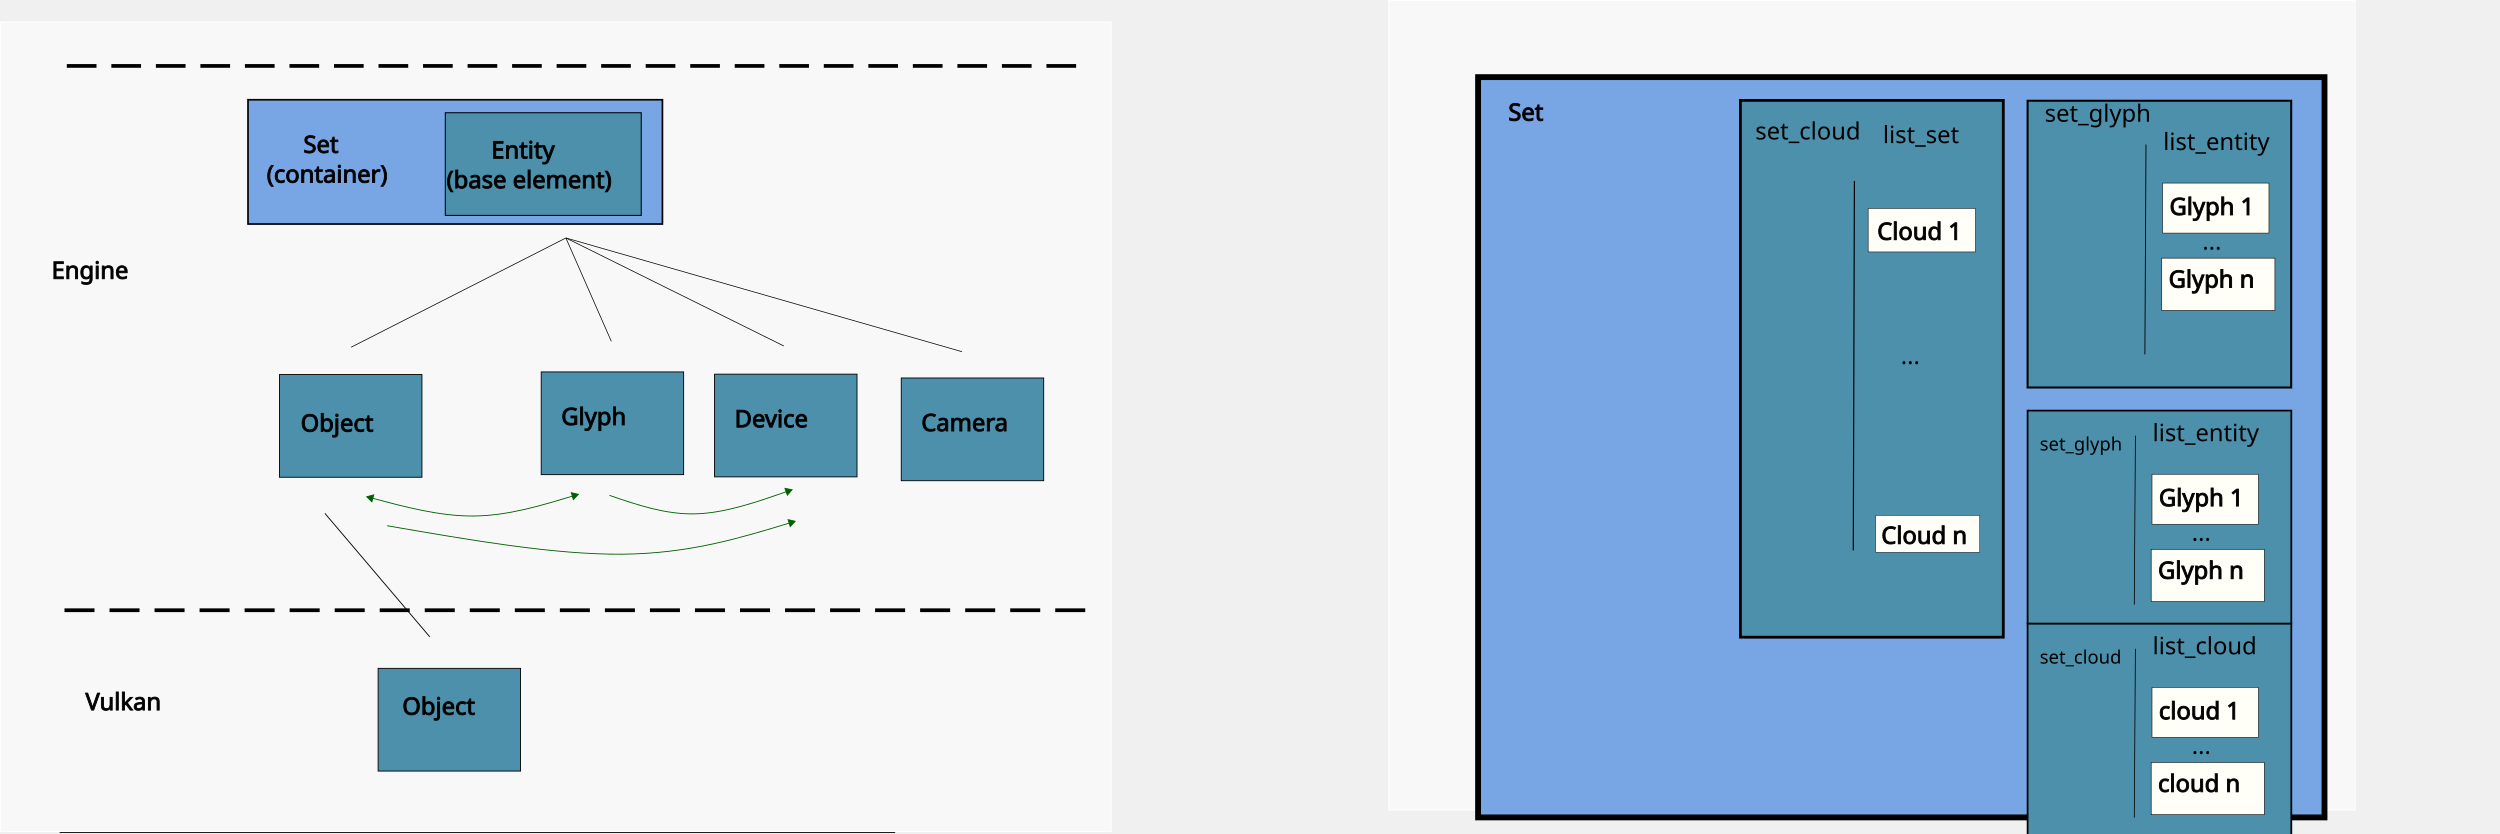
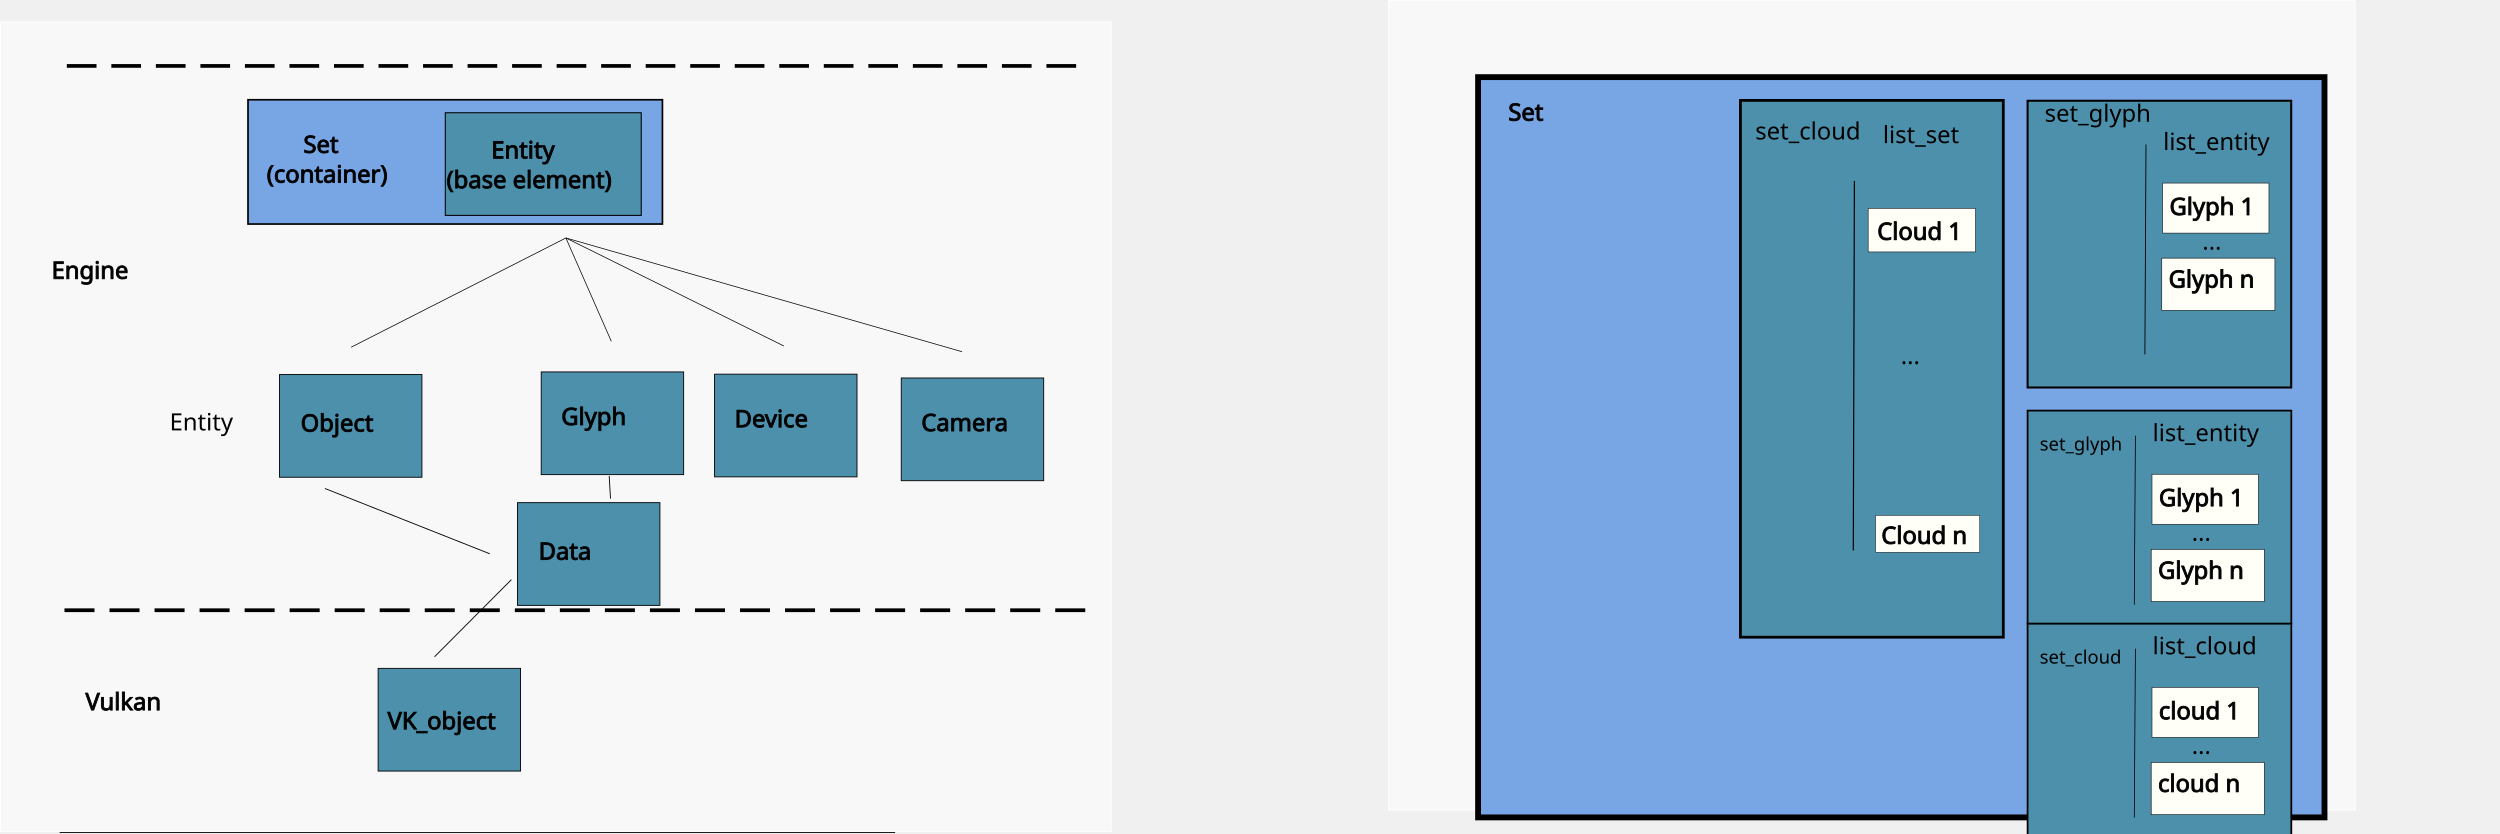
<svg xmlns="http://www.w3.org/2000/svg" width="741.434mm" height="247.051mm" viewBox="0 0 741.434 247.051" version="1.1" id="svg5">
  <defs id="defs2">
    <marker style="overflow:visible" id="TriangleOutL" refX="0.0" refY="0.0" orient="auto">
      <path transform="scale(0.8)" style="fill-rule:evenodd;fill:context-stroke;stroke:context-stroke;stroke-width:1.0pt" d="M 5.77,0.0 L -2.88,5.0 L -2.88,-5.0 L 5.77,0.0 z " id="path2060" />
    </marker>
    <marker style="overflow:visible" id="TriangleInL" refX="0.0" refY="0.0" orient="auto">
      <path transform="scale(-0.8)" style="fill-rule:evenodd;fill:context-stroke;stroke:context-stroke;stroke-width:1.0pt" d="M 5.77,0.0 L -2.88,5.0 L -2.88,-5.0 L 5.77,0.0 z " id="path2051" />
    </marker>
    <marker style="overflow:visible" id="TriangleInM" refX="0.0" refY="0.0" orient="auto">
      <path transform="scale(-0.4)" style="fill-rule:evenodd;fill:context-stroke;stroke:context-stroke;stroke-width:1.0pt" d="M 5.77,0.0 L -2.88,5.0 L -2.88,-5.0 L 5.77,0.0 z " id="path2054" />
    </marker>
  </defs>
  <g id="layer1" transform="translate(331.2248,2.925876)">
    <rect style="fill:#ffffff;fill-opacity:0.555;stroke:#ffffff;stroke-width:0.292" id="rect16124" width="329.398" height="240.062" x="-331.079" y="3.59" />
    <rect style="fill:#78a5e4;fill-opacity:1;stroke:#000000;stroke-width:0.497;stroke-opacity:1" id="rect896-8" width="122.913" height="36.862" x="-257.675" y="26.656" />
    <rect style="fill:#4d90ac;fill-opacity:1;stroke:#000000;stroke-width:0.311;stroke-opacity:1" id="rect896" width="58.104" height="30.443" x="-199.157" y="30.512" />
    <text xml:space="preserve" style="font-size:7.056px;line-height:1.25;font-family:sans-serif;-inkscape-font-specification:'sans-serif, Normal';text-align:center;text-anchor:middle;stroke:#000000;stroke-width:0.265;stroke-opacity:1" x="-169.716" y="44.046" id="text1714">
      <tspan id="tspan1712" style="text-align:center;text-anchor:middle;stroke:#000000;stroke-width:0.265;stroke-opacity:1" x="-169.716" y="44.046">Entity</tspan>
      <tspan style="text-align:center;text-anchor:middle;stroke:#000000;stroke-width:0.265;stroke-opacity:1" x="-169.716" y="52.865" id="tspan5735">(base element)</tspan>
    </text>
    <rect style="fill:#4d90ac;fill-opacity:1;stroke:#000000;stroke-width:0.265;stroke-opacity:1" id="rect896-89" width="42.244" height="30.462" x="-248.332" y="108.151" />
    <text xml:space="preserve" style="font-size:7.056px;line-height:1.25;font-family:sans-serif;-inkscape-font-specification:'sans-serif, Normal';stroke:#000000;stroke-width:0.265;stroke-opacity:1" x="-242.065" y="125.047" id="text1714-64">
      <tspan id="tspan1712-3" style="stroke:#000000;stroke-width:0.265;stroke-opacity:1" x="-242.065" y="125.047">Object</tspan>
    </text>
+     <rect style="fill:#4d90ac;fill-opacity:1;stroke:#000000;stroke-width:0.265;stroke-opacity:1" id="rect896-89-3" width="42.244" height="30.462" x="-177.754" y="146.149" />
+     <text xml:space="preserve" style="font-size:7.056px;line-height:1.25;font-family:sans-serif;-inkscape-font-specification:'sans-serif, Normal';stroke:#000000;stroke-width:0.265;stroke-opacity:1" x="-171.486" y="163.045" id="text1714-64-1">
+       <tspan id="tspan1712-3-7" style="stroke:#000000;stroke-width:0.265;stroke-opacity:1" x="-171.486" y="163.045">Data</tspan>
+     </text>
    <text xml:space="preserve" style="font-size:7.056px;line-height:1.25;font-family:sans-serif;-inkscape-font-specification:'sans-serif, Normal';text-align:center;text-anchor:middle;stroke:#000000;stroke-width:0.265;stroke-opacity:1" x="-229.618" y="42.394" id="text1714-83">
      <tspan id="tspan1712-1" style="text-align:center;text-anchor:middle;stroke:#000000;stroke-width:0.265;stroke-opacity:1" x="-229.618" y="42.394">Set</tspan>
      <tspan style="text-align:center;text-anchor:middle;stroke:#000000;stroke-width:0.265;stroke-opacity:1" x="-229.618" y="51.214" id="tspan1323">(container)</tspan>
    </text>
    <rect style="fill:#4d90ac;fill-opacity:1;stroke:#000000;stroke-width:0.265;stroke-opacity:1" id="rect896-1-5" width="42.244" height="30.462" x="-219.085" y="195.292" />
-     <text xml:space="preserve" style="font-size:7.056px;line-height:1.25;font-family:sans-serif;-inkscape-font-specification:'sans-serif, Normal';stroke:#000000;stroke-width:0.265;stroke-opacity:1" x="-211.919" y="209.015" id="text1714-7-9">
-       <tspan id="tspan1712-5-7" style="stroke:#000000;stroke-width:0.265;stroke-opacity:1" x="-211.919" y="209.015">Object</tspan>
+     <text xml:space="preserve" style="font-size:7.056px;line-height:1.25;font-family:sans-serif;-inkscape-font-specification:'sans-serif, Normal';stroke:#000000;stroke-width:0.265;stroke-opacity:1" x="-216.282" y="213.345" id="text1714-7-9">
+       <tspan id="tspan1712-5-7" style="stroke:#000000;stroke-width:0.265;stroke-opacity:1" x="-216.282" y="213.345">VK_object</tspan>
    </text>
    <rect style="fill:#4d90ac;fill-opacity:1;stroke:#000000;stroke-width:0.265;stroke-opacity:1" id="rect896-17" width="42.244" height="30.462" x="-170.718" y="107.376" />
    <text xml:space="preserve" style="font-size:7.056px;line-height:1.25;font-family:sans-serif;-inkscape-font-specification:'sans-serif, Normal';stroke:#000000;stroke-width:0.265;stroke-opacity:1" x="-164.778" y="123.106" id="text1714-8">
      <tspan id="tspan1712-57" style="stroke:#000000;stroke-width:0.265;stroke-opacity:1" x="-164.778" y="123.106">Glyph</tspan>
    </text>
    <rect style="fill:#4d90ac;fill-opacity:1;stroke:#000000;stroke-width:0.265;stroke-opacity:1" id="rect896-17-4" width="42.244" height="30.462" x="-119.302" y="108.04" />
    <text xml:space="preserve" style="font-size:7.056px;line-height:1.25;font-family:sans-serif;-inkscape-font-specification:'sans-serif, Normal';stroke:#000000;stroke-width:0.265;stroke-opacity:1" x="-113.362" y="123.77" id="text1714-8-1">
      <tspan id="tspan1712-57-8" style="stroke:#000000;stroke-width:0.265;stroke-opacity:1" x="-113.362" y="123.77">Device</tspan>
    </text>
    <rect style="fill:#4d90ac;fill-opacity:1;stroke:#000000;stroke-width:0.265;stroke-opacity:1" id="rect896-17-4-1" width="42.244" height="30.462" x="-63.938" y="109.176" />
    <text xml:space="preserve" style="font-size:7.056px;line-height:1.25;font-family:sans-serif;-inkscape-font-specification:'sans-serif, Normal';stroke:#000000;stroke-width:0.265;stroke-opacity:1" x="-57.998" y="124.906" id="text1714-8-1-7">
      <tspan id="tspan1712-57-8-5" style="stroke:#000000;stroke-width:0.265;stroke-opacity:1" x="-57.998" y="124.906">Camera</tspan>
    </text>
    <text xml:space="preserve" style="font-size:7.056px;line-height:1.25;font-family:sans-serif;-inkscape-font-specification:'sans-serif, Normal';stroke:#000000;stroke-width:0.265;stroke-opacity:1" x="-315.928" y="79.738" id="text10767">
      <tspan id="tspan10765" style="stroke:#000000;stroke-width:0.265;stroke-opacity:1" x="-315.928" y="79.738">Engine</tspan>
    </text>
    <text xml:space="preserve" style="font-size:7.056px;line-height:1.25;font-family:sans-serif;-inkscape-font-specification:'sans-serif, Normal';stroke:#000000;stroke-width:0.265;stroke-opacity:1" x="-305.878" y="207.671" id="text11761">
      <tspan id="tspan11759" style="stroke:#000000;stroke-width:0.265;stroke-opacity:1" x="-305.878" y="207.671">Vulkan</tspan>
    </text>
-     <path style="fill:none;stroke:#000000;stroke-width:0.265px;stroke-linecap:butt;stroke-linejoin:miter;stroke-opacity:1" d="m -234.875,149.325 31.101,36.616" id="path12751" />
    <path style="fill:none;stroke:#000000;stroke-width:1.101;stroke-linecap:butt;stroke-linejoin:miter;stroke-miterlimit:4;stroke-dasharray:8.804, 4.402;stroke-dashoffset:0;stroke-opacity:1" d="M -311.409,16.625 H -11.314" id="path12759" />
    <path style="fill:none;stroke:#000000;stroke-width:1.113;stroke-linecap:butt;stroke-linejoin:miter;stroke-miterlimit:4;stroke-dasharray:8.904, 4.452;stroke-dashoffset:0;stroke-opacity:1" d="M -312.103,178.056 H -5.169" id="path12759-5" />
    <path style="fill:none;stroke:#000000;stroke-width:0.265px;stroke-linecap:butt;stroke-linejoin:miter;stroke-opacity:1" d="M -313.535,243.993 H -65.756" id="path12759-3" />
    <path style="fill:none;stroke:#000000;stroke-width:0.215px;stroke-linecap:butt;stroke-linejoin:miter;stroke-opacity:1" d="m -163.398,67.648 13.475,30.657" id="path14612" />
    <path style="fill:none;stroke:#000000;stroke-width:0.215px;stroke-linecap:butt;stroke-linejoin:miter;stroke-opacity:1" d="m -163.398,67.648 -63.69,32.398" id="path14614" />
    <path style="fill:none;stroke:#000000;stroke-width:0.215px;stroke-linecap:butt;stroke-linejoin:miter;stroke-opacity:1" d="M -163.398,67.648 -45.904,101.389" id="path1873" />
    <path style="fill:none;stroke:#000000;stroke-width:0.215px;stroke-linecap:butt;stroke-linejoin:miter;stroke-opacity:1" d="m -163.398,67.648 64.636,32.04 m 48.487,-19.935" id="path1873-1" />
    <rect style="fill:#ffffff;fill-opacity:0.555;stroke:#ffffff;stroke-width:0.273" id="rect16124-3" width="286.585" height="240.081" x="80.655" y="-2.79" />
    <rect style="fill:#ffffff;fill-opacity:0.555;stroke:#ffffff;stroke-width:0.215" id="rect16124-3-0" width="291.162" height="147.15" x="140.207" y="259.818" />
    <rect style="fill:#78a5e4;fill-opacity:1;stroke:#000000;stroke-width:1.734;stroke-opacity:1" id="rect896-8-1" width="251.026" height="219.547" x="107.136" y="19.949" />
    <rect style="fill:#4d90ac;fill-opacity:1;stroke:#000000;stroke-width:0.602;stroke-opacity:1" id="rect896-7" width="78.178" height="85.044" x="270.106" y="26.953" />
    <rect style="fill:#4d90ac;fill-opacity:1;stroke:#000000;stroke-width:0.823;stroke-opacity:1" id="rect896-7-2" width="77.958" height="159.202" x="184.941" y="26.849" />
    <rect style="fill:#fffff7;fill-opacity:1;stroke:#000000;stroke-width:0.15;stroke-opacity:1" id="rect896-17-4-1-4" width="31.811" height="12.914" x="222.821" y="58.876" />
    <text xml:space="preserve" style="font-size:7.056px;line-height:1.25;font-family:sans-serif;-inkscape-font-specification:'sans-serif, Normal';stroke:#000000;stroke-width:0.265;stroke-opacity:1" x="225.505" y="68.186" id="text1714-5">
      <tspan id="tspan1712-9" style="stroke:#000000;stroke-width:0.265;stroke-opacity:1" x="225.505" y="68.186">Cloud 1</tspan>
    </text>
    <rect style="fill:#fffff7;fill-opacity:1;stroke:#000000;stroke-width:0.136;stroke-opacity:1" id="rect896-17-4-1-4-8" width="30.887" height="10.939" x="225.033" y="149.925" />
    <text xml:space="preserve" style="font-size:7.056px;line-height:1.25;font-family:sans-serif;-inkscape-font-specification:'sans-serif, Normal';stroke:#000000;stroke-width:0.265;stroke-opacity:1" x="226.716" y="158.346" id="text1714-5-9">
      <tspan id="tspan1712-9-3" style="stroke:#000000;stroke-width:0.265;stroke-opacity:1" x="226.716" y="158.346">Cloud n</tspan>
    </text>
    <text xml:space="preserve" style="font-size:7.056px;line-height:1.25;font-family:sans-serif;-inkscape-font-specification:'sans-serif, Normal';stroke:#000000;stroke-width:0.265;stroke-opacity:1" x="116.098" y="32.844" id="text1714-83-7">
      <tspan id="tspan1712-1-8" style="stroke:#000000;stroke-width:0.265;stroke-opacity:1" x="116.098" y="32.844">Set</tspan>
    </text>
    <text xml:space="preserve" style="font-size:7.056px;line-height:1.25;font-family:sans-serif;-inkscape-font-specification:'sans-serif, Normal';stroke-width:0.265" x="189.342" y="38.43" id="text7446">
      <tspan id="tspan7444" style="stroke-width:0.265" x="189.342" y="38.43">set_cloud</tspan>
    </text>
    <rect style="fill:#fffff7;fill-opacity:1;stroke:#000000;stroke-width:0.16;stroke-opacity:1" id="rect896-17-4-1-4-9" width="31.545" height="14.833" x="310.143" y="51.369" />
    <text xml:space="preserve" style="font-size:7.056px;line-height:1.25;font-family:sans-serif;-inkscape-font-specification:'sans-serif, Normal';stroke:#000000;stroke-width:0.265;stroke-opacity:1" x="312.179" y="60.823" id="text1714-5-2">
      <tspan id="tspan1712-9-2" style="stroke:#000000;stroke-width:0.265;stroke-opacity:1" x="312.179" y="60.823">Glyph 1</tspan>
    </text>
    <rect style="fill:#fffff7;fill-opacity:1;stroke:#000000;stroke-width:0.169;stroke-opacity:1" id="rect896-17-4-1-4-5-4" width="33.558" height="15.517" x="309.899" y="73.63" />
    <text xml:space="preserve" style="font-size:7.056px;line-height:1.25;font-family:sans-serif;-inkscape-font-specification:'sans-serif, Normal';stroke:#000000;stroke-width:0.265;stroke-opacity:1" x="311.923" y="82.361" id="text1714-5-9-7">
      <tspan id="tspan1712-9-4-7" style="stroke:#000000;stroke-width:0.265;stroke-opacity:1" x="311.923" y="82.361">Glyph n</tspan>
    </text>
    <text xml:space="preserve" style="font-size:7.056px;line-height:1.25;font-family:sans-serif;-inkscape-font-specification:'sans-serif, Normal';stroke-width:0.265" x="321.918" y="71.095" id="text2702-5">
      <tspan id="tspan2700-4" style="stroke-width:0.265" x="321.918" y="71.095">...</tspan>
    </text>
    <text xml:space="preserve" style="font-size:7.056px;line-height:1.25;font-family:sans-serif;-inkscape-font-specification:'sans-serif, Normal';stroke-width:0.265" x="232.485" y="105.033" id="text2702-5-0">
      <tspan id="tspan2700-4-6" style="stroke-width:0.265" x="232.485" y="105.033">...</tspan>
    </text>
    <text xml:space="preserve" style="font-size:7.056px;line-height:1.25;font-family:sans-serif;-inkscape-font-specification:'sans-serif, Normal';stroke-width:0.265" x="275.169" y="33.171" id="text25968">
      <tspan id="tspan25966" style="stroke-width:0.265" x="275.169" y="33.171">set_glyph</tspan>
    </text>
    <rect style="fill:#4d90ac;fill-opacity:1;stroke:#000000;stroke-width:0.519;stroke-opacity:1" id="rect896-7-6" width="78.214" height="63.201" x="270.106" y="118.848" />
    <path style="fill:none;stroke:#000000;stroke-width:0.265px;stroke-linecap:butt;stroke-linejoin:miter;stroke-opacity:1" d="m 305.22,39.923 -0.329,62.266" id="path43190" />
    <path style="fill:none;stroke:#000000;stroke-width:0.351px;stroke-linecap:butt;stroke-linejoin:miter;stroke-opacity:1" d="M 218.741,50.729 218.412,160.32" id="path43190-2" />
    <text xml:space="preserve" style="font-size:7.056px;line-height:1.25;font-family:sans-serif;-inkscape-font-specification:'sans-serif, Normal';stroke-width:0.265" x="310.321" y="41.565" id="text44998">
      <tspan id="tspan44996" style="stroke-width:0.265" x="310.321" y="41.565">list_entity</tspan>
    </text>
    <rect style="fill:#fffff7;fill-opacity:1;stroke:#000000;stroke-width:0.16;stroke-opacity:1" id="rect896-17-4-1-4-9-5" width="31.545" height="14.833" x="307.003" y="137.718" />
    <text xml:space="preserve" style="font-size:7.056px;line-height:1.25;font-family:sans-serif;-inkscape-font-specification:'sans-serif, Normal';stroke:#000000;stroke-width:0.265;stroke-opacity:1" x="309.04" y="147.172" id="text1714-5-2-0">
      <tspan id="tspan1712-9-2-6" style="stroke:#000000;stroke-width:0.265;stroke-opacity:1" x="309.04" y="147.172">Glyph 1</tspan>
    </text>
    <rect style="fill:#fffff7;fill-opacity:1;stroke:#000000;stroke-width:0.169;stroke-opacity:1" id="rect896-17-4-1-4-5-4-4" width="33.558" height="15.517" x="306.76" y="159.979" />
    <text xml:space="preserve" style="font-size:7.056px;line-height:1.25;font-family:sans-serif;-inkscape-font-specification:'sans-serif, Normal';stroke:#000000;stroke-width:0.265;stroke-opacity:1" x="308.784" y="168.71" id="text1714-5-9-7-6">
      <tspan id="tspan1712-9-4-7-2" style="stroke:#000000;stroke-width:0.265;stroke-opacity:1" x="308.784" y="168.71">Glyph n</tspan>
    </text>
    <text xml:space="preserve" style="font-size:7.056px;line-height:1.25;font-family:sans-serif;-inkscape-font-specification:'sans-serif, Normal';stroke-width:0.265" x="318.779" y="157.444" id="text2702-5-5">
      <tspan id="tspan2700-4-8" style="stroke-width:0.265" x="318.779" y="157.444">...</tspan>
    </text>
    <text xml:space="preserve" style="font-size:5.479px;line-height:1.25;font-family:sans-serif;-inkscape-font-specification:'sans-serif, Normal';stroke-width:0.205" x="273.697" y="130.676" id="text25968-6">
      <tspan id="tspan25966-2" style="stroke-width:0.205" x="273.697" y="130.676">set_glyph</tspan>
    </text>
    <path style="fill:none;stroke:#000000;stroke-width:0.238px;stroke-linecap:butt;stroke-linejoin:miter;stroke-opacity:1" d="m 302.081,126.273 -0.33,50.106" id="path43190-8" />
    <text xml:space="preserve" style="font-size:7.056px;line-height:1.25;font-family:sans-serif;-inkscape-font-specification:'sans-serif, Normal';stroke-width:0.265" x="307.181" y="127.914" id="text44998-4">
      <tspan id="tspan44996-7" style="stroke-width:0.265" x="307.181" y="127.914">list_entity</tspan>
    </text>
    <rect style="fill:#4d90ac;fill-opacity:1;stroke:#000000;stroke-width:0.519;stroke-opacity:1" id="rect896-7-6-9" width="78.214" height="63.201" x="270.106" y="182.049" />
    <rect style="fill:#fffff7;fill-opacity:1;stroke:#000000;stroke-width:0.16;stroke-opacity:1" id="rect896-17-4-1-4-9-5-9" width="31.545" height="14.833" x="307.003" y="200.919" />
    <text xml:space="preserve" style="font-size:7.056px;line-height:1.25;font-family:sans-serif;-inkscape-font-specification:'sans-serif, Normal';stroke:#000000;stroke-width:0.265;stroke-opacity:1" x="309.04" y="210.373" id="text1714-5-2-0-0">
      <tspan id="tspan1712-9-2-6-8" style="stroke:#000000;stroke-width:0.265;stroke-opacity:1" x="309.04" y="210.373">cloud 1</tspan>
    </text>
    <rect style="fill:#fffff7;fill-opacity:1;stroke:#000000;stroke-width:0.169;stroke-opacity:1" id="rect896-17-4-1-4-5-4-4-1" width="33.558" height="15.517" x="306.76" y="223.18" />
    <text xml:space="preserve" style="font-size:7.056px;line-height:1.25;font-family:sans-serif;-inkscape-font-specification:'sans-serif, Normal';stroke:#000000;stroke-width:0.265;stroke-opacity:1" x="308.784" y="231.911" id="text1714-5-9-7-6-3">
      <tspan id="tspan1712-9-4-7-2-1" style="stroke:#000000;stroke-width:0.265;stroke-opacity:1" x="308.784" y="231.911">cloud n</tspan>
    </text>
    <text xml:space="preserve" style="font-size:7.056px;line-height:1.25;font-family:sans-serif;-inkscape-font-specification:'sans-serif, Normal';stroke-width:0.265" x="318.779" y="220.645" id="text2702-5-5-1">
      <tspan id="tspan2700-4-8-0" style="stroke-width:0.265" x="318.779" y="220.645">...</tspan>
    </text>
    <text xml:space="preserve" style="font-size:5.479px;line-height:1.25;font-family:sans-serif;-inkscape-font-specification:'sans-serif, Normal';stroke-width:0.205" x="273.697" y="193.877" id="text25968-6-3">
      <tspan id="tspan25966-2-4" style="stroke-width:0.205" x="273.697" y="193.877">set_cloud</tspan>
    </text>
    <path style="fill:none;stroke:#000000;stroke-width:0.238px;stroke-linecap:butt;stroke-linejoin:miter;stroke-opacity:1" d="m 302.081,189.474 -0.33,50.106" id="path43190-8-0" />
    <path style="fill:none;stroke:#000000;stroke-width:0.238px;stroke-linecap:butt;stroke-linejoin:miter;stroke-opacity:1" d="m 194.453,284.786 -0.33,50.106" id="path43190-8-0-1" />
    <path style="fill:none;stroke:#000000;stroke-width:0.238px;stroke-linecap:butt;stroke-linejoin:miter;stroke-opacity:1" d="m 239.618,284.938 -0.33,50.106" id="path43190-8-0-1-9" />
    <path style="fill:none;stroke:#000000;stroke-width:0.358px;stroke-linecap:butt;stroke-linejoin:miter;stroke-opacity:1" d="m 299.463,281.949 -0.325,115.656" id="path43190-8-0-1-9-2" />
    <path style="fill:none;stroke:#000000;stroke-width:0.358px;stroke-linecap:butt;stroke-linejoin:miter;stroke-opacity:1" d="M 363.132,283.07 362.807,398.726" id="path43190-8-0-1-9-2-5" />
    <text xml:space="preserve" style="font-size:7.056px;line-height:1.25;font-family:sans-serif;-inkscape-font-specification:'sans-serif, Normal';stroke-width:0.265" x="307.181" y="191.116" id="text44998-4-3">
      <tspan id="tspan44996-7-9" style="stroke-width:0.265" x="307.181" y="191.116">list_cloud</tspan>
    </text>
    <text xml:space="preserve" style="font-size:7.056px;line-height:1.25;font-family:sans-serif;-inkscape-font-specification:'sans-serif, Normal';stroke-width:0.265" x="227.192" y="39.515" id="text44998-4-2">
      <tspan id="tspan44996-7-4" style="stroke-width:0.265" x="227.192" y="39.515">list_set</tspan>
    </text>
    <text xml:space="preserve" style="font-size:7.056px;line-height:1.25;font-family:sans-serif;-inkscape-font-specification:'sans-serif, Normal';stroke-width:0.265" x="164.102" y="291.428" id="text69573">
      <tspan id="tspan69571" style="stroke-width:0.265" x="164.102" y="291.428">dataset</tspan>
    </text>
    <text xml:space="preserve" style="font-size:7.056px;line-height:1.25;font-family:sans-serif;-inkscape-font-specification:'sans-serif, Normal';stroke-width:0.265" x="196.769" y="290.579" id="text70765">
      <tspan id="tspan70763" style="stroke-width:0.265" x="196.769" y="290.579">world</tspan>
    </text>
    <text xml:space="preserve" style="font-size:7.056px;line-height:1.25;font-family:sans-serif;-inkscape-font-specification:'sans-serif, Normal';stroke-width:0.265" x="196.364" y="305.321" id="text71825">
      <tspan id="tspan71823" style="stroke-width:0.265" x="196.364" y="305.321">Scene</tspan>
    </text>
    <text xml:space="preserve" style="font-size:7.056px;line-height:1.25;font-family:sans-serif;-inkscape-font-specification:'sans-serif, Normal';stroke-width:0.265" x="245.875" y="290.634" id="text74757">
      <tspan id="tspan74755" style="stroke-width:0.265" x="245.875" y="290.634">Glyph</tspan>
    </text>
    <text xml:space="preserve" style="font-size:7.056px;line-height:1.25;font-family:sans-serif;-inkscape-font-specification:'sans-serif, Normal';stroke-width:0.265" x="245.097" y="304.753" id="text77149">
      <tspan id="tspan77147" style="stroke-width:0.265" x="245.097" y="304.753">Capture/</tspan>
      <tspan style="stroke-width:0.265" x="245.097" y="313.572" id="tspan78315">Playback_ID</tspan>
    </text>
    <path style="fill:none;stroke:#000000;stroke-width:0.361px;stroke-linecap:butt;stroke-linejoin:miter;stroke-opacity:1" d="m 195.024,296.123 h 226.472" id="path79090" />
    <path style="fill:none;stroke:#000000;stroke-width:0.323px;stroke-linecap:butt;stroke-linejoin:miter;stroke-opacity:1" d="M 241.87,351.225 H 423.442" id="path79090-6" />
    <text xml:space="preserve" style="font-size:7.056px;line-height:1.25;font-family:sans-serif;-inkscape-font-specification:'sans-serif, Normal';stroke-width:0.265" x="248.819" y="364.621" id="text80172">
      <tspan id="tspan80170" style="stroke-width:0.265" x="248.819" y="364.621">cloud_name</tspan>
    </text>
    <text xml:space="preserve" style="font-size:7.056px;line-height:1.25;font-family:sans-serif;-inkscape-font-specification:'sans-serif, Normal';stroke-width:0.265" x="304.365" y="305.814" id="text86422">
      <tspan id="tspan86420" style="stroke-width:0.265" x="304.365" y="305.814">Glyph</tspan>
    </text>
    <text xml:space="preserve" style="font-size:7.056px;line-height:1.25;font-family:sans-serif;-inkscape-font-specification:'sans-serif, Normal';stroke-width:0.265" x="367.551" y="304.944" id="text86422-2">
      <tspan id="tspan86420-76" style="stroke-width:0.265" x="367.551" y="304.944">AABB</tspan>
    </text>
    <text xml:space="preserve" style="font-size:7.056px;line-height:1.25;font-family:sans-serif;-inkscape-font-specification:'sans-serif, Normal';stroke-width:0.265" x="303.546" y="325.718" id="text86422-6">
      <tspan id="tspan86420-7" style="stroke-width:0.265" x="303.546" y="325.718">Camera</tspan>
    </text>
    <text xml:space="preserve" style="font-size:7.056px;line-height:1.25;font-family:sans-serif;-inkscape-font-specification:'sans-serif, Normal';fill:#007f00;fill-opacity:1;stroke-width:0.265" x="167.984" y="299.815" id="text89202">
      <tspan id="tspan89200" style="fill:#007f00;fill-opacity:1;stroke-width:0.265" x="167.984" y="299.815">Set</tspan>
    </text>
    <text xml:space="preserve" style="font-size:7.056px;line-height:1.25;font-family:sans-serif;-inkscape-font-specification:'sans-serif, Normal';fill:#007f00;fill-opacity:1;stroke-width:0.265" x="214.749" y="295.572" id="text89202-9">
      <tspan id="tspan89200-3" style="fill:#007f00;fill-opacity:1;stroke-width:0.265" x="214.749" y="295.572">Set</tspan>
    </text>
    <text xml:space="preserve" style="font-size:7.056px;line-height:1.25;font-family:sans-serif;-inkscape-font-specification:'sans-serif, Normal';fill:#007f00;fill-opacity:1;stroke-width:0.265" x="215.044" y="315.072" id="text89202-3">
      <tspan id="tspan89200-8" style="fill:#007f00;fill-opacity:1;stroke-width:0.265" x="215.044" y="315.072">Set</tspan>
    </text>
    <text xml:space="preserve" style="font-size:7.056px;line-height:1.25;font-family:sans-serif;-inkscape-font-specification:'sans-serif, Normal';fill:#007f00;fill-opacity:1;stroke-width:0.265" x="283.044" y="324.256" id="text89202-3-4">
      <tspan id="tspan89200-8-0" style="fill:#007f00;fill-opacity:1;stroke-width:0.265" x="283.044" y="324.256">Set</tspan>
    </text>
    <text xml:space="preserve" style="font-size:7.056px;line-height:1.25;font-family:sans-serif;-inkscape-font-specification:'sans-serif, Normal';fill:#007f00;fill-opacity:1;stroke-width:0.265" x="322.596" y="312.644" id="text89202-3-4-1">
      <tspan id="tspan89200-8-0-3" style="fill:#007f00;fill-opacity:1;stroke-width:0.265" x="322.596" y="312.644">Set</tspan>
    </text>
    <text xml:space="preserve" style="font-size:7.056px;line-height:1.25;font-family:sans-serif;-inkscape-font-specification:'sans-serif, Normal';fill:#007f00;fill-opacity:1;stroke-width:0.265" x="286.164" y="373.079" id="text89202-3-0">
      <tspan id="tspan89200-8-4" style="fill:#007f00;fill-opacity:1;stroke-width:0.265" x="286.164" y="373.079">Set</tspan>
    </text>
    <text xml:space="preserve" style="font-size:7.056px;line-height:1.25;font-family:sans-serif;-inkscape-font-specification:'sans-serif, Normal';fill:#004592;fill-opacity:1;stroke-width:0.265" x="388.12" y="311.862" id="text90900">
      <tspan id="tspan90898" style="fill:#004592;fill-opacity:1;stroke-width:0.265" x="388.12" y="311.862">Entity</tspan>
    </text>
    <text xml:space="preserve" style="font-size:7.056px;line-height:1.25;font-family:sans-serif;-inkscape-font-specification:'sans-serif, Normal';fill:#004592;fill-opacity:1;stroke-width:0.265" x="333.438" y="329.196" id="text90900-5">
      <tspan id="tspan90898-69" style="fill:#004592;fill-opacity:1;stroke-width:0.265" x="333.438" y="329.196">Entity</tspan>
    </text>
    <text xml:space="preserve" style="font-size:7.056px;line-height:1.25;font-family:sans-serif;-inkscape-font-specification:'sans-serif, Normal';stroke-width:0.265" x="310.972" y="383.437" id="text87800-8">
      <tspan id="tspan87798-7" style="stroke-width:0.265" x="310.972" y="383.437">cloud</tspan>
    </text>
    <text xml:space="preserve" style="font-size:7.056px;line-height:1.25;font-family:sans-serif;-inkscape-font-specification:'sans-serif, Normal';fill:#004592;fill-opacity:1;stroke-width:0.265" x="330.7" y="390.177" id="text90900-6-2">
      <tspan id="tspan90898-6-8" style="fill:#004592;fill-opacity:1;stroke-width:0.265" x="330.7" y="390.177">Entity</tspan>
    </text>
    <text xml:space="preserve" style="font-size:7.056px;line-height:1.25;font-family:sans-serif;-inkscape-font-specification:'sans-serif, Normal';stroke-width:0.265" x="302.77" y="342.432" id="text87800-8-2">
      <tspan id="tspan87798-7-9" style="stroke-width:0.265" x="302.77" y="342.432">cloud</tspan>
    </text>
    <text xml:space="preserve" style="font-size:7.056px;line-height:1.25;font-family:sans-serif;-inkscape-font-specification:'sans-serif, Normal';fill:#004592;fill-opacity:1;stroke-width:0.265" x="322.498" y="349.172" id="text90900-6-2-9">
      <tspan id="tspan90898-6-8-6" style="fill:#004592;fill-opacity:1;stroke-width:0.265" x="322.498" y="349.172">Entity</tspan>
    </text>
    <text xml:space="preserve" style="font-size:7.056px;line-height:1.25;font-family:sans-serif;-inkscape-font-specification:'sans-serif, Normal';fill:#004592;fill-opacity:1;stroke-width:0.265" x="266.469" y="293.903" id="text90900-0">
      <tspan id="tspan90898-5" style="fill:#004592;fill-opacity:1;stroke-width:0.265" x="266.469" y="293.903">Entity</tspan>
    </text>
    <text xml:space="preserve" style="font-size:7.056px;line-height:1.25;font-family:sans-serif;-inkscape-font-specification:'sans-serif, Normal';stroke-width:0.265" x="367.821" y="312.914" id="text97051">
      <tspan id="tspan97049" style="stroke-width:0.265" x="367.821" y="312.914">Axis</tspan>
    </text>
    <text xml:space="preserve" style="font-size:7.056px;line-height:1.25;font-family:sans-serif;-inkscape-font-specification:'sans-serif, Normal';stroke-width:0.265" x="311.292" y="367.119" id="text86422-21">
      <tspan id="tspan86420-5" style="stroke-width:0.265" x="311.292" y="367.119">Glyph</tspan>
    </text>
    <text xml:space="preserve" style="font-size:7.056px;line-height:1.25;font-family:sans-serif;-inkscape-font-specification:'sans-serif, Normal';stroke-width:0.265" x="369.652" y="363.216" id="text86422-2-9">
      <tspan id="tspan86420-76-9" style="stroke-width:0.265" x="369.652" y="363.216">AABB</tspan>
    </text>
    <text xml:space="preserve" style="font-size:7.056px;line-height:1.25;font-family:sans-serif;-inkscape-font-specification:'sans-serif, Normal';fill:#007f00;fill-opacity:1;stroke-width:0.265" x="329.522" y="373.948" id="text89202-3-4-1-1">
      <tspan id="tspan89200-8-0-3-4" style="fill:#007f00;fill-opacity:1;stroke-width:0.265" x="329.522" y="373.948">Set</tspan>
    </text>
    <text xml:space="preserve" style="font-size:7.056px;line-height:1.25;font-family:sans-serif;-inkscape-font-specification:'sans-serif, Normal';fill:#004592;fill-opacity:1;stroke-width:0.265" x="390.221" y="370.134" id="text90900-9">
      <tspan id="tspan90898-1" style="fill:#004592;fill-opacity:1;stroke-width:0.265" x="390.221" y="370.134">Entity</tspan>
    </text>
    <text xml:space="preserve" style="font-size:7.056px;line-height:1.25;font-family:sans-serif;-inkscape-font-specification:'sans-serif, Normal';stroke-width:0.265" x="369.922" y="371.186" id="text97051-0">
      <tspan id="tspan97049-7" style="stroke-width:0.265" x="369.922" y="371.186">Axis</tspan>
    </text>
    <rect style="fill:#ffffff;fill-opacity:0.555;stroke:#ffffff;stroke-width:0.194" id="rect16124-3-0-8" width="283.832" height="123.102" x="151.138" y="435.238" />
    <path style="fill:none;stroke:#000000;stroke-width:0.238px;stroke-linecap:butt;stroke-linejoin:miter;stroke-opacity:1" d="m 195.275,448.07 -0.33,50.106" id="path43190-8-0-1-7" />
    <path style="fill:none;stroke:#000000;stroke-width:0.238px;stroke-linecap:butt;stroke-linejoin:miter;stroke-opacity:1" d="m 240.44,448.222 -0.33,50.106" id="path43190-8-0-1-9-0" />
    <path style="fill:none;stroke:#000000;stroke-width:0.335px;stroke-linecap:butt;stroke-linejoin:miter;stroke-opacity:1" d="m 300.285,445.234 -0.326,100.8" id="path43190-8-0-1-9-2-4" />
    <text xml:space="preserve" style="font-size:7.056px;line-height:1.25;font-family:sans-serif;-inkscape-font-specification:'sans-serif, Normal';stroke-width:0.265" x="164.924" y="454.713" id="text69573-0">
      <tspan id="tspan69571-4" style="stroke-width:0.265" x="164.924" y="454.713">dataset</tspan>
    </text>
    <text xml:space="preserve" style="font-size:7.056px;line-height:1.25;font-family:sans-serif;-inkscape-font-specification:'sans-serif, Normal';stroke-width:0.265" x="197.591" y="453.863" id="text70765-2">
      <tspan id="tspan70763-9" style="stroke-width:0.265" x="197.591" y="453.863">world</tspan>
    </text>
    <text xml:space="preserve" style="font-size:7.056px;line-height:1.25;font-family:sans-serif;-inkscape-font-specification:'sans-serif, Normal';stroke-width:0.265" x="197.186" y="468.605" id="text71825-6">
      <tspan id="tspan71823-1" style="stroke-width:0.265" x="197.186" y="468.605">Scene</tspan>
    </text>
    <text xml:space="preserve" style="font-size:7.056px;line-height:1.25;font-family:sans-serif;-inkscape-font-specification:'sans-serif, Normal';stroke-width:0.265" x="246.697" y="453.918" id="text74757-0">
      <tspan id="tspan74755-4" style="stroke-width:0.265" x="246.697" y="453.918">Glyph</tspan>
    </text>
    <text xml:space="preserve" style="font-size:7.056px;line-height:1.25;font-family:sans-serif;-inkscape-font-specification:'sans-serif, Normal';stroke-width:0.265" x="245.919" y="468.037" id="text77149-2">
      <tspan id="tspan77147-2" style="stroke-width:0.265" x="245.919" y="468.037">Capture/</tspan>
      <tspan style="stroke-width:0.265" x="245.919" y="476.857" id="tspan78315-2">Playback_ID</tspan>
    </text>
    <path style="fill:none;stroke:#000000;stroke-width:0.361px;stroke-linecap:butt;stroke-linejoin:miter;stroke-opacity:1" d="M 195.846,459.408 H 422.318" id="path79090-0" />
    <path style="fill:none;stroke:#000000;stroke-width:0.323px;stroke-linecap:butt;stroke-linejoin:miter;stroke-opacity:1" d="M 240.828,511.468 H 422.401" id="path79090-6-5" />
    <text xml:space="preserve" style="font-size:7.056px;line-height:1.25;font-family:sans-serif;-inkscape-font-specification:'sans-serif, Normal';stroke-width:0.265" x="248.366" y="520.248" id="text80172-5">
      <tspan id="tspan80170-2" style="stroke-width:0.265" x="248.366" y="520.248">cloud_name</tspan>
    </text>
    <text xml:space="preserve" style="font-size:7.056px;line-height:1.25;font-family:sans-serif;-inkscape-font-specification:'sans-serif, Normal';stroke-width:0.265" x="351.828" y="491.274" id="text86422-2-2">
      <tspan id="tspan86420-76-8" style="stroke-width:0.265" x="351.828" y="491.274">AABB</tspan>
    </text>
    <text xml:space="preserve" style="font-size:7.056px;line-height:1.25;font-family:sans-serif;-inkscape-font-specification:'sans-serif, Normal';stroke-width:0.265" x="305.102" y="471.676" id="text86422-6-3">
      <tspan id="tspan86420-7-8" style="stroke-width:0.265" x="305.102" y="471.676">Camera</tspan>
    </text>
    <text xml:space="preserve" style="font-size:7.056px;line-height:1.25;font-family:sans-serif;-inkscape-font-specification:'sans-serif, Normal';fill:#007f00;fill-opacity:1;stroke-width:0.265" x="168.805" y="463.099" id="text89202-0">
      <tspan id="tspan89200-4" style="fill:#007f00;fill-opacity:1;stroke-width:0.265" x="168.805" y="463.099">Set</tspan>
    </text>
    <text xml:space="preserve" style="font-size:7.056px;line-height:1.25;font-family:sans-serif;-inkscape-font-specification:'sans-serif, Normal';fill:#007f00;fill-opacity:1;stroke-width:0.265" x="215.571" y="458.856" id="text89202-9-0">
      <tspan id="tspan89200-3-9" style="fill:#007f00;fill-opacity:1;stroke-width:0.265" x="215.571" y="458.856">Set</tspan>
    </text>
    <text xml:space="preserve" style="font-size:7.056px;line-height:1.25;font-family:sans-serif;-inkscape-font-specification:'sans-serif, Normal';fill:#007f00;fill-opacity:1;stroke-width:0.265" x="215.865" y="478.357" id="text89202-3-1">
      <tspan id="tspan89200-8-9" style="fill:#007f00;fill-opacity:1;stroke-width:0.265" x="215.865" y="478.357">Set</tspan>
    </text>
    <text xml:space="preserve" style="font-size:7.056px;line-height:1.25;font-family:sans-serif;-inkscape-font-specification:'sans-serif, Normal';fill:#007f00;fill-opacity:1;stroke-width:0.265" x="283.865" y="487.54" id="text89202-3-4-6">
      <tspan id="tspan89200-8-0-2" style="fill:#007f00;fill-opacity:1;stroke-width:0.265" x="283.865" y="487.54">Set</tspan>
    </text>
    <text xml:space="preserve" style="font-size:7.056px;line-height:1.25;font-family:sans-serif;-inkscape-font-specification:'sans-serif, Normal';fill:#007f00;fill-opacity:1;stroke-width:0.265" x="285.712" y="528.707" id="text89202-3-0-9">
      <tspan id="tspan89200-8-4-9" style="fill:#007f00;fill-opacity:1;stroke-width:0.265" x="285.712" y="528.707">Set</tspan>
    </text>
    <text xml:space="preserve" style="font-size:7.056px;line-height:1.25;font-family:sans-serif;-inkscape-font-specification:'sans-serif, Normal';fill:#004592;fill-opacity:1;stroke-width:0.265" x="334.995" y="475.154" id="text90900-5-0">
      <tspan id="tspan90898-69-5" style="fill:#004592;fill-opacity:1;stroke-width:0.265" x="334.995" y="475.154">Entity</tspan>
    </text>
    <text xml:space="preserve" style="font-size:7.056px;line-height:1.25;font-family:sans-serif;-inkscape-font-specification:'sans-serif, Normal';stroke-width:0.265" x="306.926" y="522.917" id="text87800-8-0">
      <tspan id="tspan87798-7-2" style="stroke-width:0.265" x="306.926" y="522.917">cloud</tspan>
    </text>
    <text xml:space="preserve" style="font-size:7.056px;line-height:1.25;font-family:sans-serif;-inkscape-font-specification:'sans-serif, Normal';fill:#004592;fill-opacity:1;stroke-width:0.265" x="326.654" y="529.657" id="text90900-6-2-94">
      <tspan id="tspan90898-6-8-3" style="fill:#004592;fill-opacity:1;stroke-width:0.265" x="326.654" y="529.657">Entity</tspan>
    </text>
    <text xml:space="preserve" style="font-size:7.056px;line-height:1.25;font-family:sans-serif;-inkscape-font-specification:'sans-serif, Normal';stroke-width:0.265" x="307.471" y="545.529" id="text87800-8-0-9">
      <tspan id="tspan87798-7-2-2" style="stroke-width:0.265" x="307.471" y="545.529">tree</tspan>
    </text>
    <text xml:space="preserve" style="font-size:7.056px;line-height:1.25;font-family:sans-serif;-inkscape-font-specification:'sans-serif, Normal';fill:#004592;fill-opacity:1;stroke-width:0.265" x="327.198" y="552.269" id="text90900-6-2-94-8">
      <tspan id="tspan90898-6-8-3-8" style="fill:#004592;fill-opacity:1;stroke-width:0.265" x="327.198" y="552.269">Entity</tspan>
    </text>
    <text xml:space="preserve" style="font-size:7.056px;line-height:1.25;font-family:sans-serif;-inkscape-font-specification:'sans-serif, Normal';stroke-width:0.265" x="304.327" y="488.39" id="text87800-8-2-5">
      <tspan id="tspan87798-7-9-1" style="stroke-width:0.265" x="304.327" y="488.39">cloud</tspan>
    </text>
    <text xml:space="preserve" style="font-size:7.056px;line-height:1.25;font-family:sans-serif;-inkscape-font-specification:'sans-serif, Normal';fill:#004592;fill-opacity:1;stroke-width:0.265" x="324.054" y="495.13" id="text90900-6-2-9-7">
      <tspan id="tspan90898-6-8-6-4" style="fill:#004592;fill-opacity:1;stroke-width:0.265" x="324.054" y="495.13">Entity</tspan>
    </text>
    <text xml:space="preserve" style="font-size:7.056px;line-height:1.25;font-family:sans-serif;-inkscape-font-specification:'sans-serif, Normal';fill:#004592;fill-opacity:1;stroke-width:0.265" x="267.29" y="457.187" id="text90900-0-3">
      <tspan id="tspan90898-5-1" style="fill:#004592;fill-opacity:1;stroke-width:0.265" x="267.29" y="457.187">Entity</tspan>
    </text>
    <text xml:space="preserve" style="font-size:7.056px;line-height:1.25;font-family:sans-serif;-inkscape-font-specification:'sans-serif, Normal';stroke-width:0.265" x="352.098" y="499.244" id="text97051-4">
      <tspan id="tspan97049-6" style="stroke-width:0.265" x="352.098" y="499.244">Axis</tspan>
    </text>
    <text xml:space="preserve" style="font-size:7.056px;line-height:1.25;font-family:sans-serif;-inkscape-font-specification:'sans-serif, Normal';stroke-width:0.265" x="348.702" y="526.956" id="text86422-2-9-2">
      <tspan id="tspan86420-76-9-2" style="stroke-width:0.265" x="348.702" y="526.956">AABB</tspan>
    </text>
    <text xml:space="preserve" style="font-size:7.056px;line-height:1.25;font-family:sans-serif;-inkscape-font-specification:'sans-serif, Normal';stroke-width:0.265" x="348.972" y="534.926" id="text97051-0-8">
      <tspan id="tspan97049-7-8" style="stroke-width:0.265" x="348.972" y="534.926">Axis</tspan>
    </text>
    <path style="fill:#fffffc;fill-opacity:1;stroke:#000000;stroke-width:0.603px;stroke-linecap:butt;stroke-linejoin:miter;stroke-opacity:1" d="m -170.33,369.5 v 46.279 l 41.354,41.354 h 56.637 L -35.903,420.696 V 365.759 L -80.461,321.2 h -55.538 z" id="path1077" />
    <circle style="fill:#000000;fill-opacity:1;stroke:none;stroke-width:0.603;stroke-miterlimit:4;stroke-dasharray:none;stroke-dashoffset:0" id="path4511" cx="-169.695" cy="368.959" r="3.933" />
    <circle style="fill:#000000;fill-opacity:1;stroke:none;stroke-width:0.603;stroke-miterlimit:4;stroke-dasharray:none;stroke-dashoffset:0" id="path4511-3" cx="-137.346" cy="321.086" r="3.933" />
    <circle style="fill:#000000;fill-opacity:1;stroke:none;stroke-width:0.603;stroke-miterlimit:4;stroke-dasharray:none;stroke-dashoffset:0" id="path4511-8" cx="-170.385" cy="414.517" r="3.933" />
    <circle style="fill:#000000;fill-opacity:1;stroke:none;stroke-width:0.603;stroke-miterlimit:4;stroke-dasharray:none;stroke-dashoffset:0" id="path4511-83" cx="-127.936" cy="457.423" r="3.933" />
    <circle style="fill:#000000;fill-opacity:1;stroke:none;stroke-width:0.603;stroke-miterlimit:4;stroke-dasharray:none;stroke-dashoffset:0" id="path4511-1" cx="-72.787" cy="457.641" r="3.933" />
    <circle style="fill:#000000;fill-opacity:1;stroke:none;stroke-width:0.603;stroke-miterlimit:4;stroke-dasharray:none;stroke-dashoffset:0" id="path4511-89" cx="-36.541" cy="422.329" r="3.933" />
    <circle style="fill:#000000;fill-opacity:1;stroke:none;stroke-width:0.603;stroke-miterlimit:4;stroke-dasharray:none;stroke-dashoffset:0" id="path4511-6" cx="-36.271" cy="367.379" r="3.933" />
    <circle style="fill:#000000;fill-opacity:1;stroke:none;stroke-width:0.603;stroke-miterlimit:4;stroke-dasharray:none;stroke-dashoffset:0" id="path4511-4" cx="-81.487" cy="319.709" r="3.933" />
-     <path style="fill:none;stroke:#006000;stroke-width:0.265;stroke-linecap:butt;stroke-linejoin:miter;stroke-miterlimit:4;stroke-dasharray:none;stroke-opacity:1;marker-start:url(#TriangleInL);marker-end:url(#TriangleOutL)" d="m -160.891,144.042 c -9.815,2.978 -19.631,5.955 -29.693,6.067 -10.062,0.112 -20.371,-2.642 -30.68,-5.396" id="path1115" />
-     <path style="fill:none;stroke:#006000;stroke-width:0.265px;stroke-linecap:butt;stroke-linejoin:miter;stroke-opacity:1;marker-start:url(#TriangleInL)" d="m -97.483,142.717 c -9.354,3.27 -18.709,6.541 -27.542,6.753 -8.833,0.212 -17.145,-2.635 -25.457,-5.481" id="path1119" />
-     <path style="fill:none;stroke:#006000;stroke-width:0.265px;stroke-linecap:butt;stroke-linejoin:miter;stroke-opacity:1;marker-start:url(#TriangleInL)" d="m -96.588,152.034 c -15.122,4.621 -30.243,9.241 -50.212,9.401 -19.969,0.159 -44.784,-4.143 -69.6,-8.445" id="path1123" />
+     <text xml:space="preserve" style="font-size:7.056px;line-height:1.25;font-family:sans-serif;-inkscape-font-specification:'sans-serif, Normal';stroke-width:0.265" x="-280.926" y="124.72" id="text4742">
+       <tspan id="tspan4740" style="stroke-width:0.265" x="-280.926" y="124.72">Entity</tspan>
+     </text>
+     <path style="fill:none;stroke:#000000;stroke-width:0.265px;stroke-linecap:butt;stroke-linejoin:miter;stroke-opacity:1" d="m -185.969,161.314 -48.891,-19.364 v 0" id="path5880" />
+     <path style="fill:none;stroke:#000000;stroke-width:0.265px;stroke-linecap:butt;stroke-linejoin:miter;stroke-opacity:1" d="m -150.166,144.964 -0.39,-6.765" id="path5882" />
+     <path style="fill:none;stroke:#000000;stroke-width:0.265px;stroke-linecap:butt;stroke-linejoin:miter;stroke-opacity:1" d="m -202.35,191.851 22.777,-22.857" id="path6079" />
  </g>
</svg>
